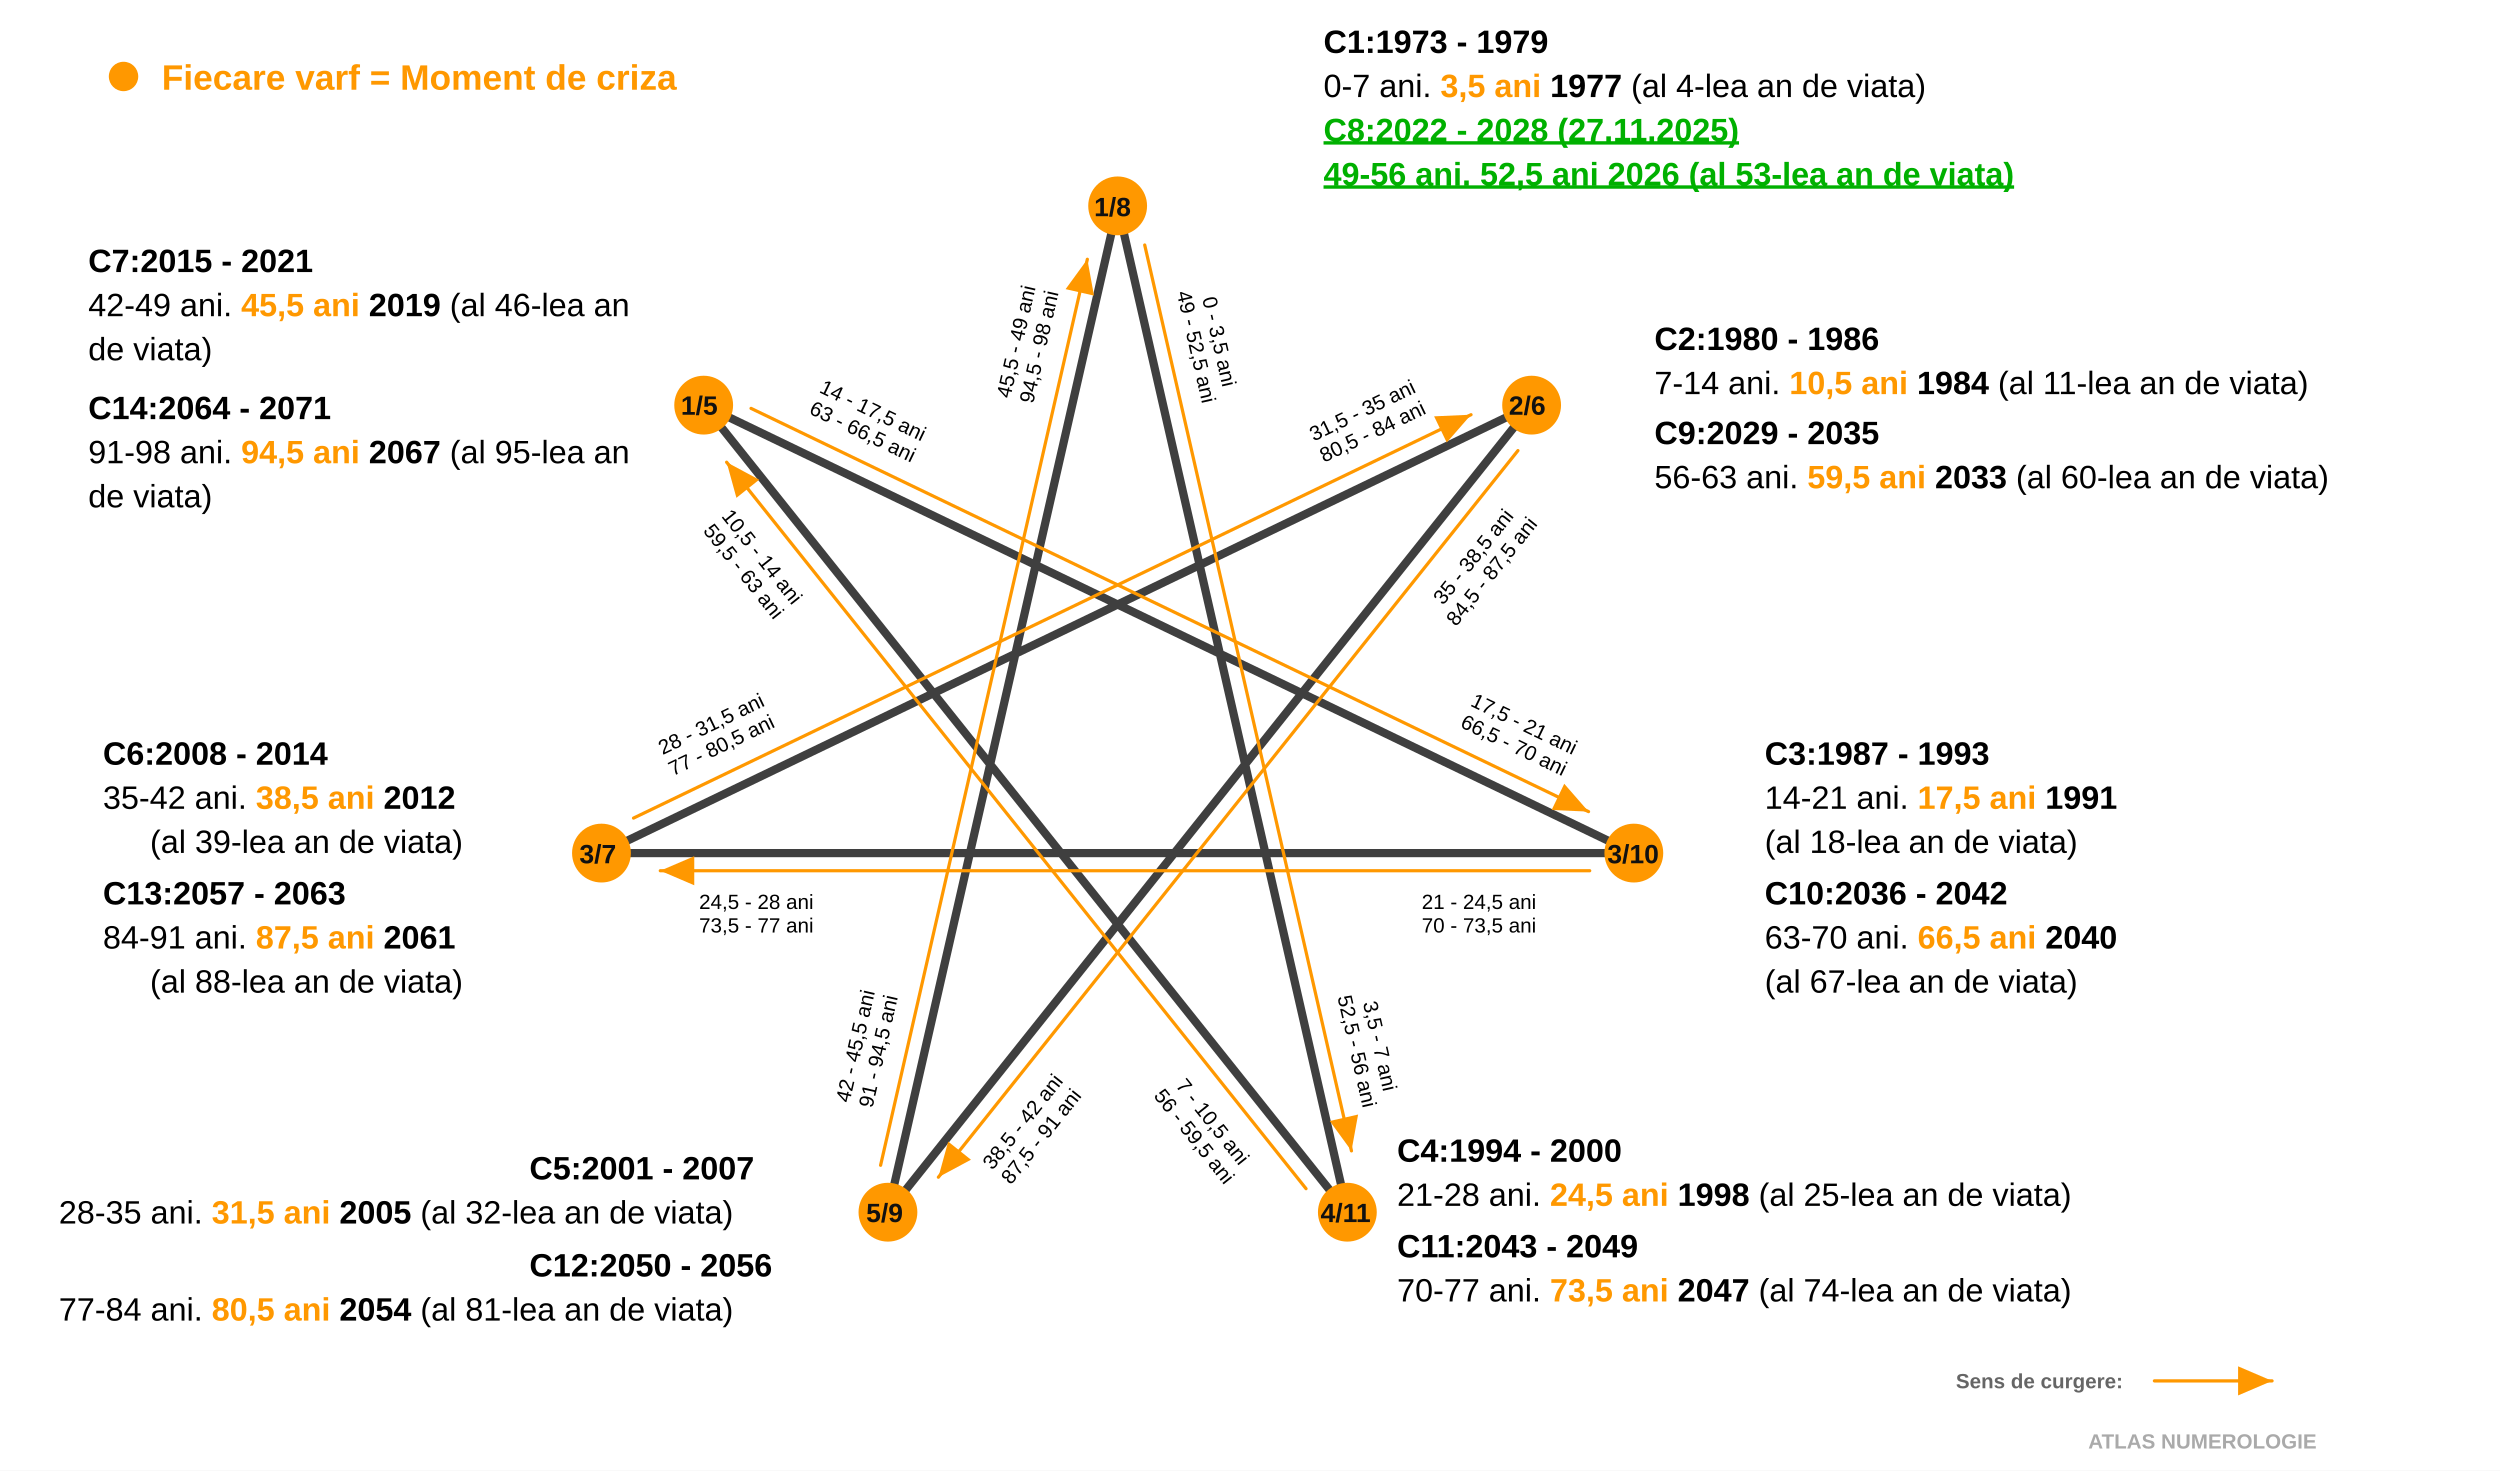
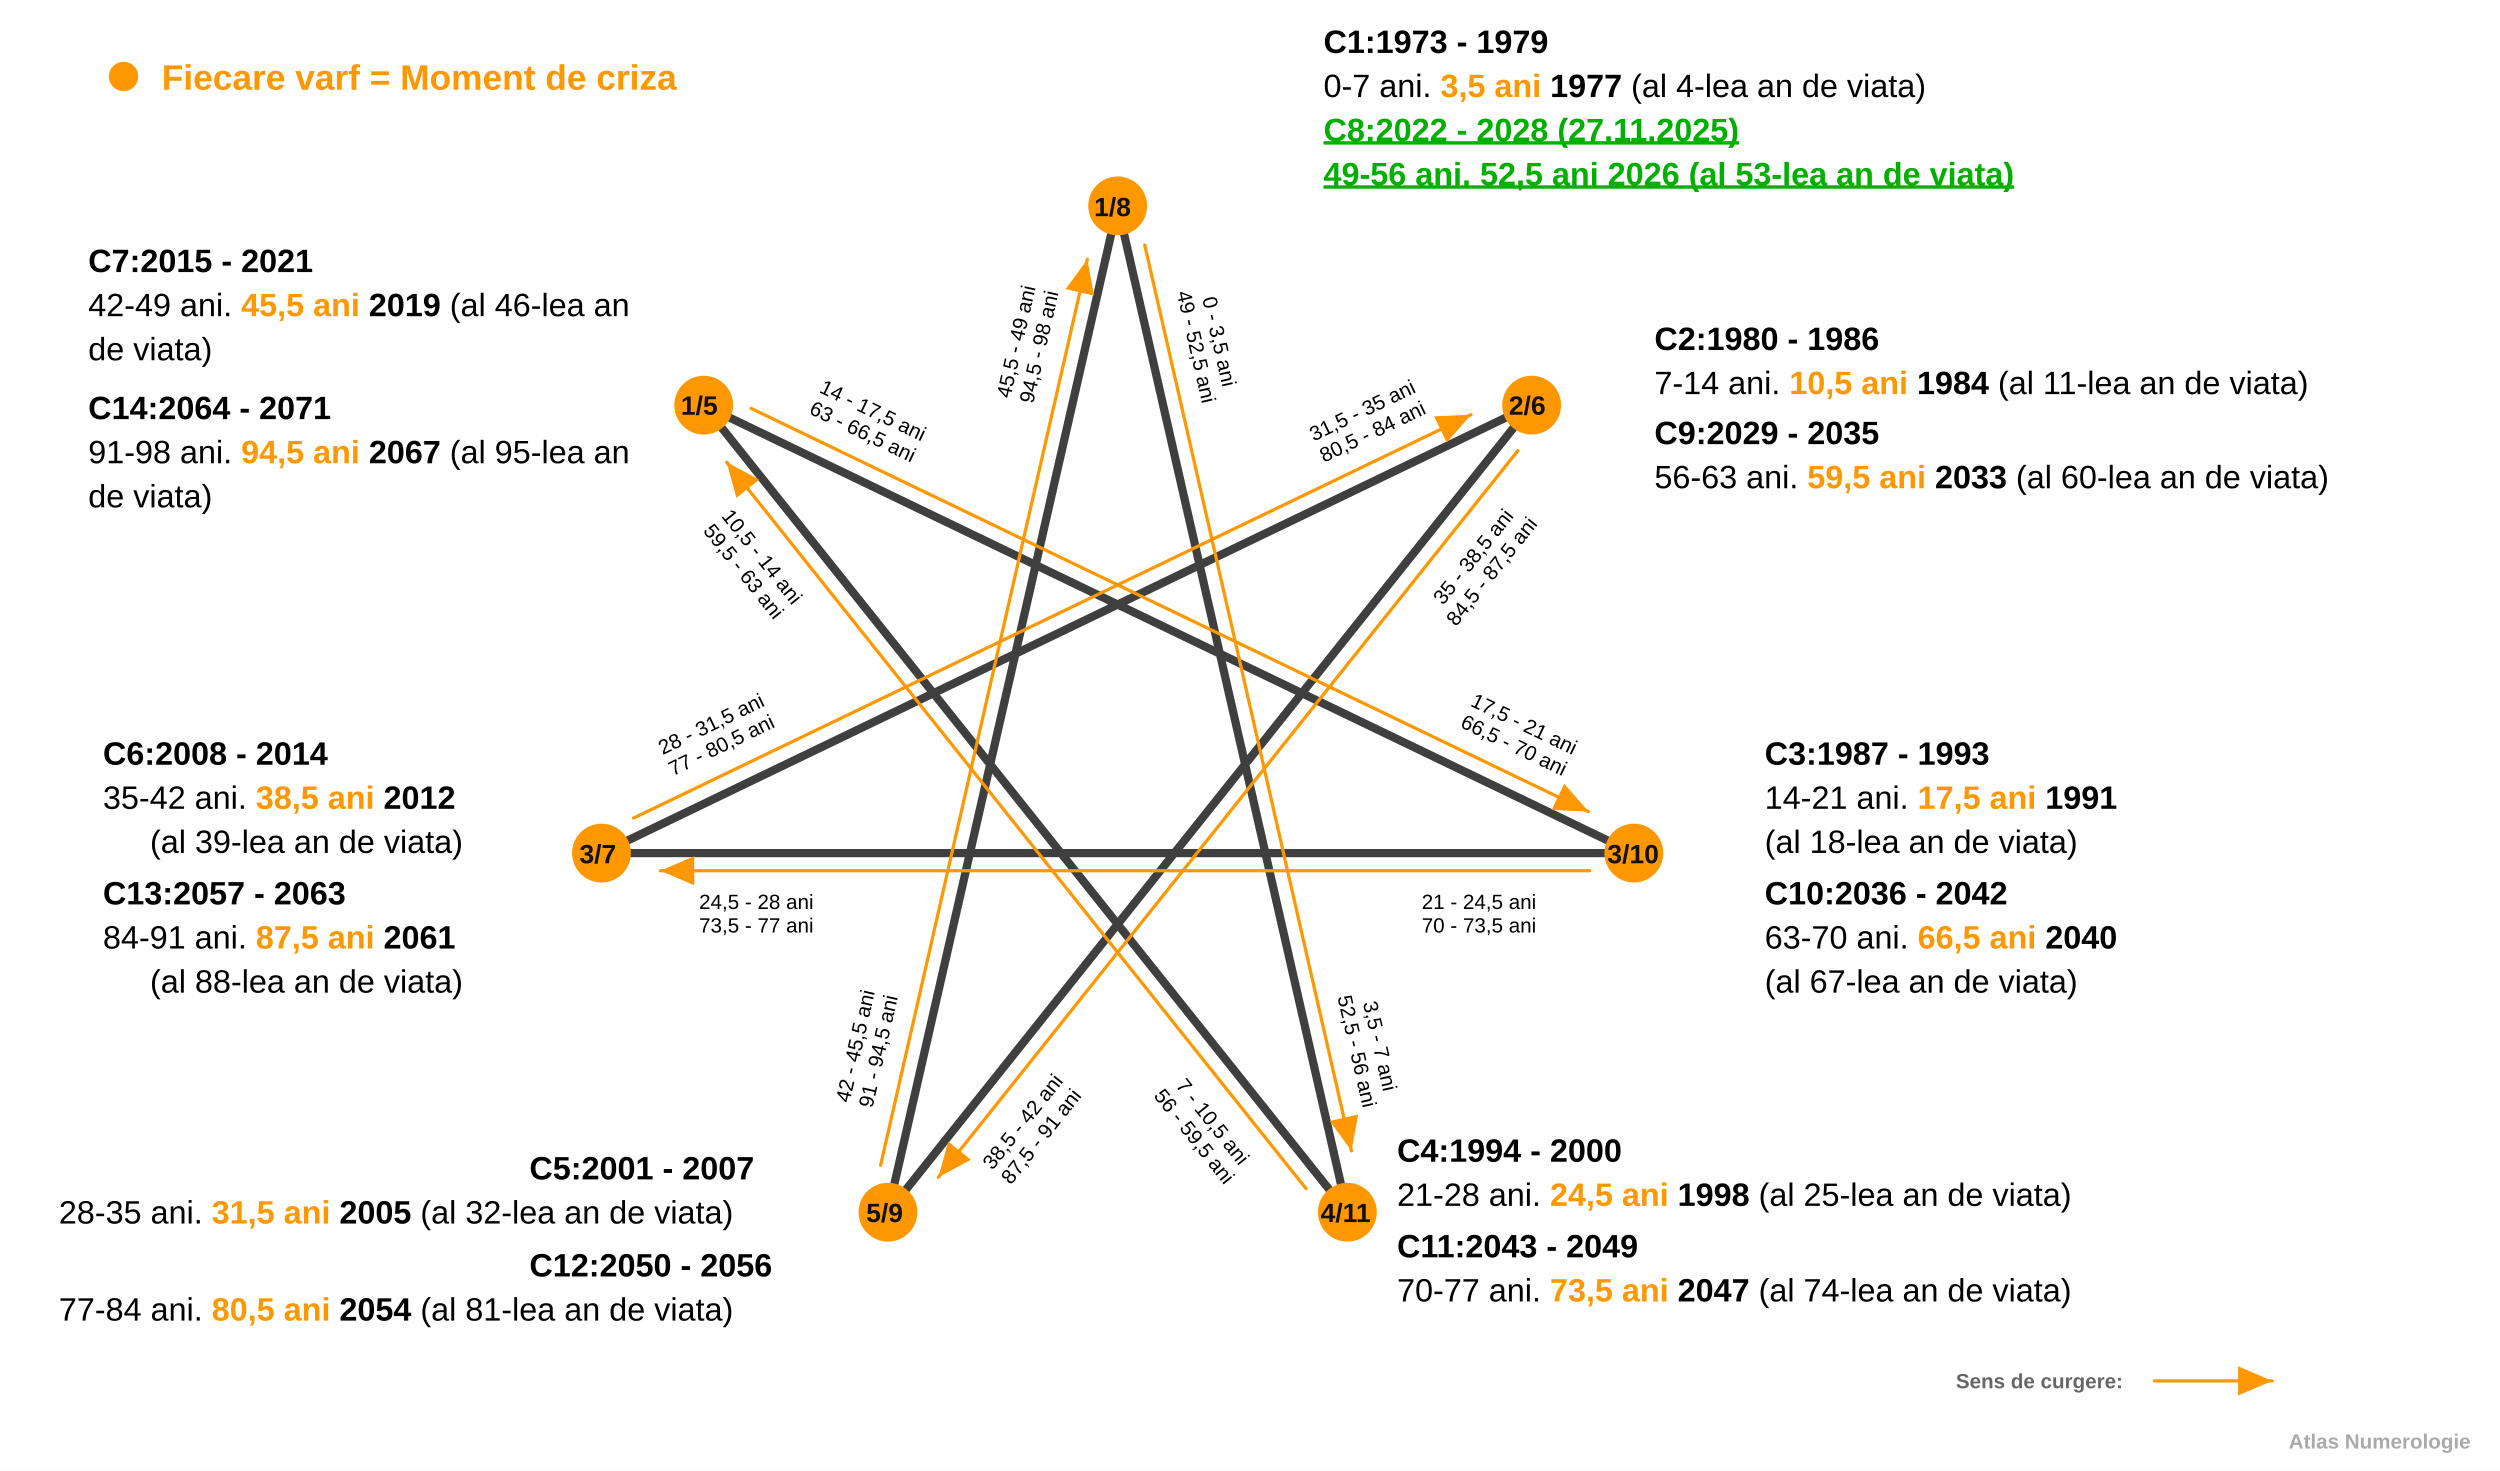
<svg xmlns="http://www.w3.org/2000/svg" width="1700" height="1000" viewBox="0 0 1700 1000">
  <defs>
    <marker id="arrow-orange" markerWidth="13" markerHeight="13" refX="10.5" refY="4.5" orient="auto" markerUnits="strokeWidth">
      <path d="M0,0 L0,9 L10.5,4.5 z" fill="#ff9800" />
    </marker>
    <style>
      .bg { fill: #fff; }
      .star { fill: none; stroke: #3f3f3f; stroke-width: 5.6; stroke-linejoin: round; stroke-linecap: round; }
      .flow { fill: none; stroke: #ff9800; stroke-width: 2.2; stroke-linejoin: round; stroke-linecap: round; marker-end: url(#arrow-orange); }
      .node { fill: #ff9800; }
      .node-text { font-family: Arial, Helvetica, sans-serif; font-size: 18px; font-weight: 800; fill: #111; }
      .title { font-family: Arial, Helvetica, sans-serif; font-size: 24px; font-weight: 800; fill: #111; }
      .txt { font-family: Arial, Helvetica, sans-serif; font-size: 22px; fill: #000; }
      .edge { font-family: Arial, Helvetica, sans-serif; font-size: 14px; fill: #000; }
      .bold { font-weight: 800; }
      .orange { fill: #ff9800; font-weight: 800; }
      .green { fill: #00b000; font-weight: 800; text-decoration: underline; }
      .muted { fill: #666; }
      .label-bg { fill: #fff; opacity: 0.92; }
      .foot { font-family: Arial, Helvetica, sans-serif; font-size: 14px; fill: #aaa; font-weight: 800; }
    </style>
  </defs>
  <rect class="bg" width="1700" height="1000" />
  <circle class="node" cx="84" cy="52" r="10" />
  <text class="title orange" x="110" y="61">Fiecare varf = Moment de criza</text>
  <g id="diagram">
    <g transform="translate(0,0)">
      <polyline class="star" points="760,140 916.2,824.3 478.5,275.5 1111,580.1 409,580.1 1041.5,275.5 603.8,824.3 760,140" />
      <line class="flow" x1="778.4" y1="166.6" x2="919.0" y2="782.6" />
      <line class="flow" x1="888.1" y1="808.3" x2="494.1" y2="314.3" />
      <line class="flow" x1="510.7" y1="277.7" x2="1080.2" y2="551.9" />
      <line class="flow" x1="1081.0" y1="592.1" x2="449.0" y2="592.1" />
      <line class="flow" x1="430.8" y1="556.3" x2="1000.3" y2="282.0" />
      <line class="flow" x1="1032.2" y1="306.4" x2="638.1" y2="800.5" />
      <line class="flow" x1="598.8" y1="792.4" x2="739.4" y2="176.3" />
    </g>
    <circle class="node" cx="760" cy="140" r="20" />
    <text class="node-text" x="744" y="147">1/8</text>
    <circle class="node" cx="1041.5" cy="275.5" r="20" />
    <text class="node-text" x="1026" y="282">2/6</text>
    <circle class="node" cx="1111" cy="580.1" r="20" />
    <text class="node-text" x="1093" y="587">3/10</text>
    <circle class="node" cx="916.2" cy="824.3" r="20" />
    <text class="node-text" x="898" y="831">4/11</text>
    <circle class="node" cx="603.8" cy="824.3" r="20" />
    <text class="node-text" x="589" y="831">5/9</text>
    <circle class="node" cx="409" cy="580.1" r="20" />
    <text class="node-text" x="394" y="587">3/7</text>
    <circle class="node" cx="478.5" cy="275.5" r="20" />
    <text class="node-text" x="463" y="282">1/5</text>
    <g class="edge">
      <g transform="translate(816.6 235.1) rotate(77.1)" text-anchor="middle">
        <text x="0" y="-8">0 - 3,5 ani</text>
        <text x="0" y="8">49 - 52,5 ani</text>
      </g>
      <g transform="translate(925.9 714.1) rotate(77.1)" text-anchor="middle">
        <text x="0" y="-8">3,5 - 7 ani</text>
        <text x="0" y="8">52,5 - 56 ani</text>
      </g>
      <g transform="translate(814.6 770.7) rotate(51.4)" text-anchor="middle">
        <text x="0" y="-8">7 - 10,5 ani</text>
        <text x="0" y="8">56 - 59,5 ani</text>
      </g>
      <g transform="translate(508.2 386.5) rotate(51.4)" text-anchor="middle">
        <text x="0" y="-8">10,5 - 14 ani</text>
        <text x="0" y="8">59,5 - 63 ani</text>
      </g>
      <g transform="translate(588.1 290.6) rotate(25.7)" text-anchor="middle">
        <text x="0" y="-8">14 - 17,5 ani</text>
        <text x="0" y="8">63 - 66,5 ani</text>
      </g>
      <g transform="translate(1030.9 503.8) rotate(25.7)" text-anchor="middle">
        <text x="0" y="-8">17,5 - 21 ani</text>
        <text x="0" y="8">66,5 - 70 ani</text>
      </g>
      <g transform="translate(1005.7 626.1) rotate(0.0)" text-anchor="middle">
        <text x="0" y="-8">21 - 24,5 ani</text>
        <text x="0" y="8">70 - 73,5 ani</text>
      </g>
      <g transform="translate(514.3 626.1) rotate(0.0)" text-anchor="middle">
        <text x="0" y="-8">24,5 - 28 ani</text>
        <text x="0" y="8">73,5 - 77 ani</text>
      </g>
      <g transform="translate(489.1 503.8) rotate(-25.7)" text-anchor="middle">
        <text x="0" y="-8">28 - 31,5 ani</text>
        <text x="0" y="8">77 - 80,5 ani</text>
      </g>
      <g transform="translate(931.9 290.6) rotate(-25.7)" text-anchor="middle">
        <text x="0" y="-8">31,5 - 35 ani</text>
        <text x="0" y="8">80,5 - 84 ani</text>
      </g>
      <g transform="translate(1011.8 386.5) rotate(-51.4)" text-anchor="middle">
        <text x="0" y="-8">35 - 38,5 ani</text>
        <text x="0" y="8">84,5 - 87,5 ani</text>
      </g>
      <g transform="translate(705.4 770.7) rotate(-51.4)" text-anchor="middle">
        <text x="0" y="-8">38,5 - 42 ani</text>
        <text x="0" y="8">87,5 - 91 ani</text>
      </g>
      <g transform="translate(594.1 714.1) rotate(-77.1)" text-anchor="middle">
        <text x="0" y="-8">42 - 45,5 ani</text>
        <text x="0" y="8">91 - 94,5 ani</text>
      </g>
      <g transform="translate(703.4 235.1) rotate(-77.1)" text-anchor="middle">
        <text x="0" y="-8">45,5 - 49 ani</text>
        <text x="0" y="8">94,5 - 98 ani</text>
      </g>
    </g>
  </g>
  <g class="txt">
    <text x="900" y="36" class="bold">C1:1973 - 1979</text>
    <text x="900" y="66">0-7 ani. <tspan class="orange">3,5 ani</tspan>
      <tspan class="bold">1977</tspan> (al 4-lea an de viata)</text>
    <text x="900" y="96" class="green">C8:2022 - 2028 (27.11.2025)</text>
    <text x="900" y="126" class="green">49-56 ani. 52,5 ani 2026 (al 53-lea an de viata)</text>
    <text x="1125" y="238" class="bold">C2:1980 - 1986</text>
    <text x="1125" y="268">7-14 ani. <tspan class="orange">10,5 ani</tspan>
      <tspan class="bold">1984</tspan> (al 11-lea an de viata)</text>
    <text x="1125" y="302" class="bold">C9:2029 - 2035</text>
    <text x="1125" y="332">56-63 ani. <tspan class="orange">59,5 ani</tspan>
      <tspan class="bold">2033</tspan> (al 60-lea an de viata)</text>
    <text x="1200" y="520" class="bold">C3:1987 - 1993</text>
    <text x="1200" y="550">14-21 ani. <tspan class="orange">17,5 ani</tspan>
      <tspan class="bold">1991</tspan>
    </text>
    <text x="1200" y="580">(al 18-lea an de viata)</text>
    <text x="1200" y="615" class="bold">C10:2036 - 2042</text>
    <text x="1200" y="645">63-70 ani. <tspan class="orange">66,5 ani</tspan>
      <tspan class="bold">2040</tspan>
    </text>
    <text x="1200" y="675">(al 67-lea an de viata)</text>
    <text x="950" y="790" class="bold">C4:1994 - 2000</text>
    <text x="950" y="820">21-28 ani. <tspan class="orange">24,5 ani</tspan>
      <tspan class="bold">1998</tspan> (al 25-lea an de viata)</text>
    <text x="950" y="855" class="bold">C11:2043 - 2049</text>
    <text x="950" y="885">70-77 ani. <tspan class="orange">73,5 ani</tspan>
      <tspan class="bold">2047</tspan> (al 74-lea an de viata)</text>
    <text x="360" y="802" class="bold">C5:2001 - 2007</text>
    <text x="40" y="832">28-35 ani. <tspan class="orange">31,5 ani</tspan>
      <tspan class="bold">2005</tspan> (al 32-lea an de viata)</text>
    <text x="360" y="868" class="bold">C12:2050 - 2056</text>
    <text x="40" y="898">77-84 ani. <tspan class="orange">80,5 ani</tspan>
      <tspan class="bold">2054</tspan> (al 81-lea an de viata)</text>
    <text x="70" y="520" class="bold">C6:2008 - 2014</text>
    <text x="70" y="550">35-42 ani. <tspan class="orange">38,5 ani</tspan>
      <tspan class="bold">2012</tspan>
    </text>
    <text x="102" y="580">(al 39-lea an de viata)</text>
    <text x="70" y="615" class="bold">C13:2057 - 2063</text>
    <text x="70" y="645">84-91 ani. <tspan class="orange">87,5 ani</tspan>
      <tspan class="bold">2061</tspan>
    </text>
    <text x="102" y="675">(al 88-lea an de viata)</text>
    <text x="60" y="185" class="bold">C7:2015 - 2021</text>
    <text x="60" y="215">42-49 ani. <tspan class="orange">45,5 ani</tspan>
      <tspan class="bold">2019</tspan> (al 46-lea an</text>
    <text x="60" y="245">de viata)</text>
    <text x="60" y="285" class="bold">C14:2064 - 2071</text>
    <text x="60" y="315">91-98 ani. <tspan class="orange">94,5 ani</tspan>
      <tspan class="bold">2067</tspan> (al 95-lea an</text>
    <text x="60" y="345">de viata)</text>
  </g>
  <g class="edge">
    <text x="1330" y="944" class="bold muted">Sens de curgere:</text>
    <line class="flow" x1="1465" y1="939" x2="1545" y2="939" />
  </g>
-   <text class="foot" x="1420" y="985">ATLAS NUMEROLOGIE</text>
+   <text x="1680" y="985" text-anchor="end" font-family="Arial, Helvetica, sans-serif" font-size="14" fill="#aaa" font-weight="800">Atlas Numerologie</text>
</svg>
